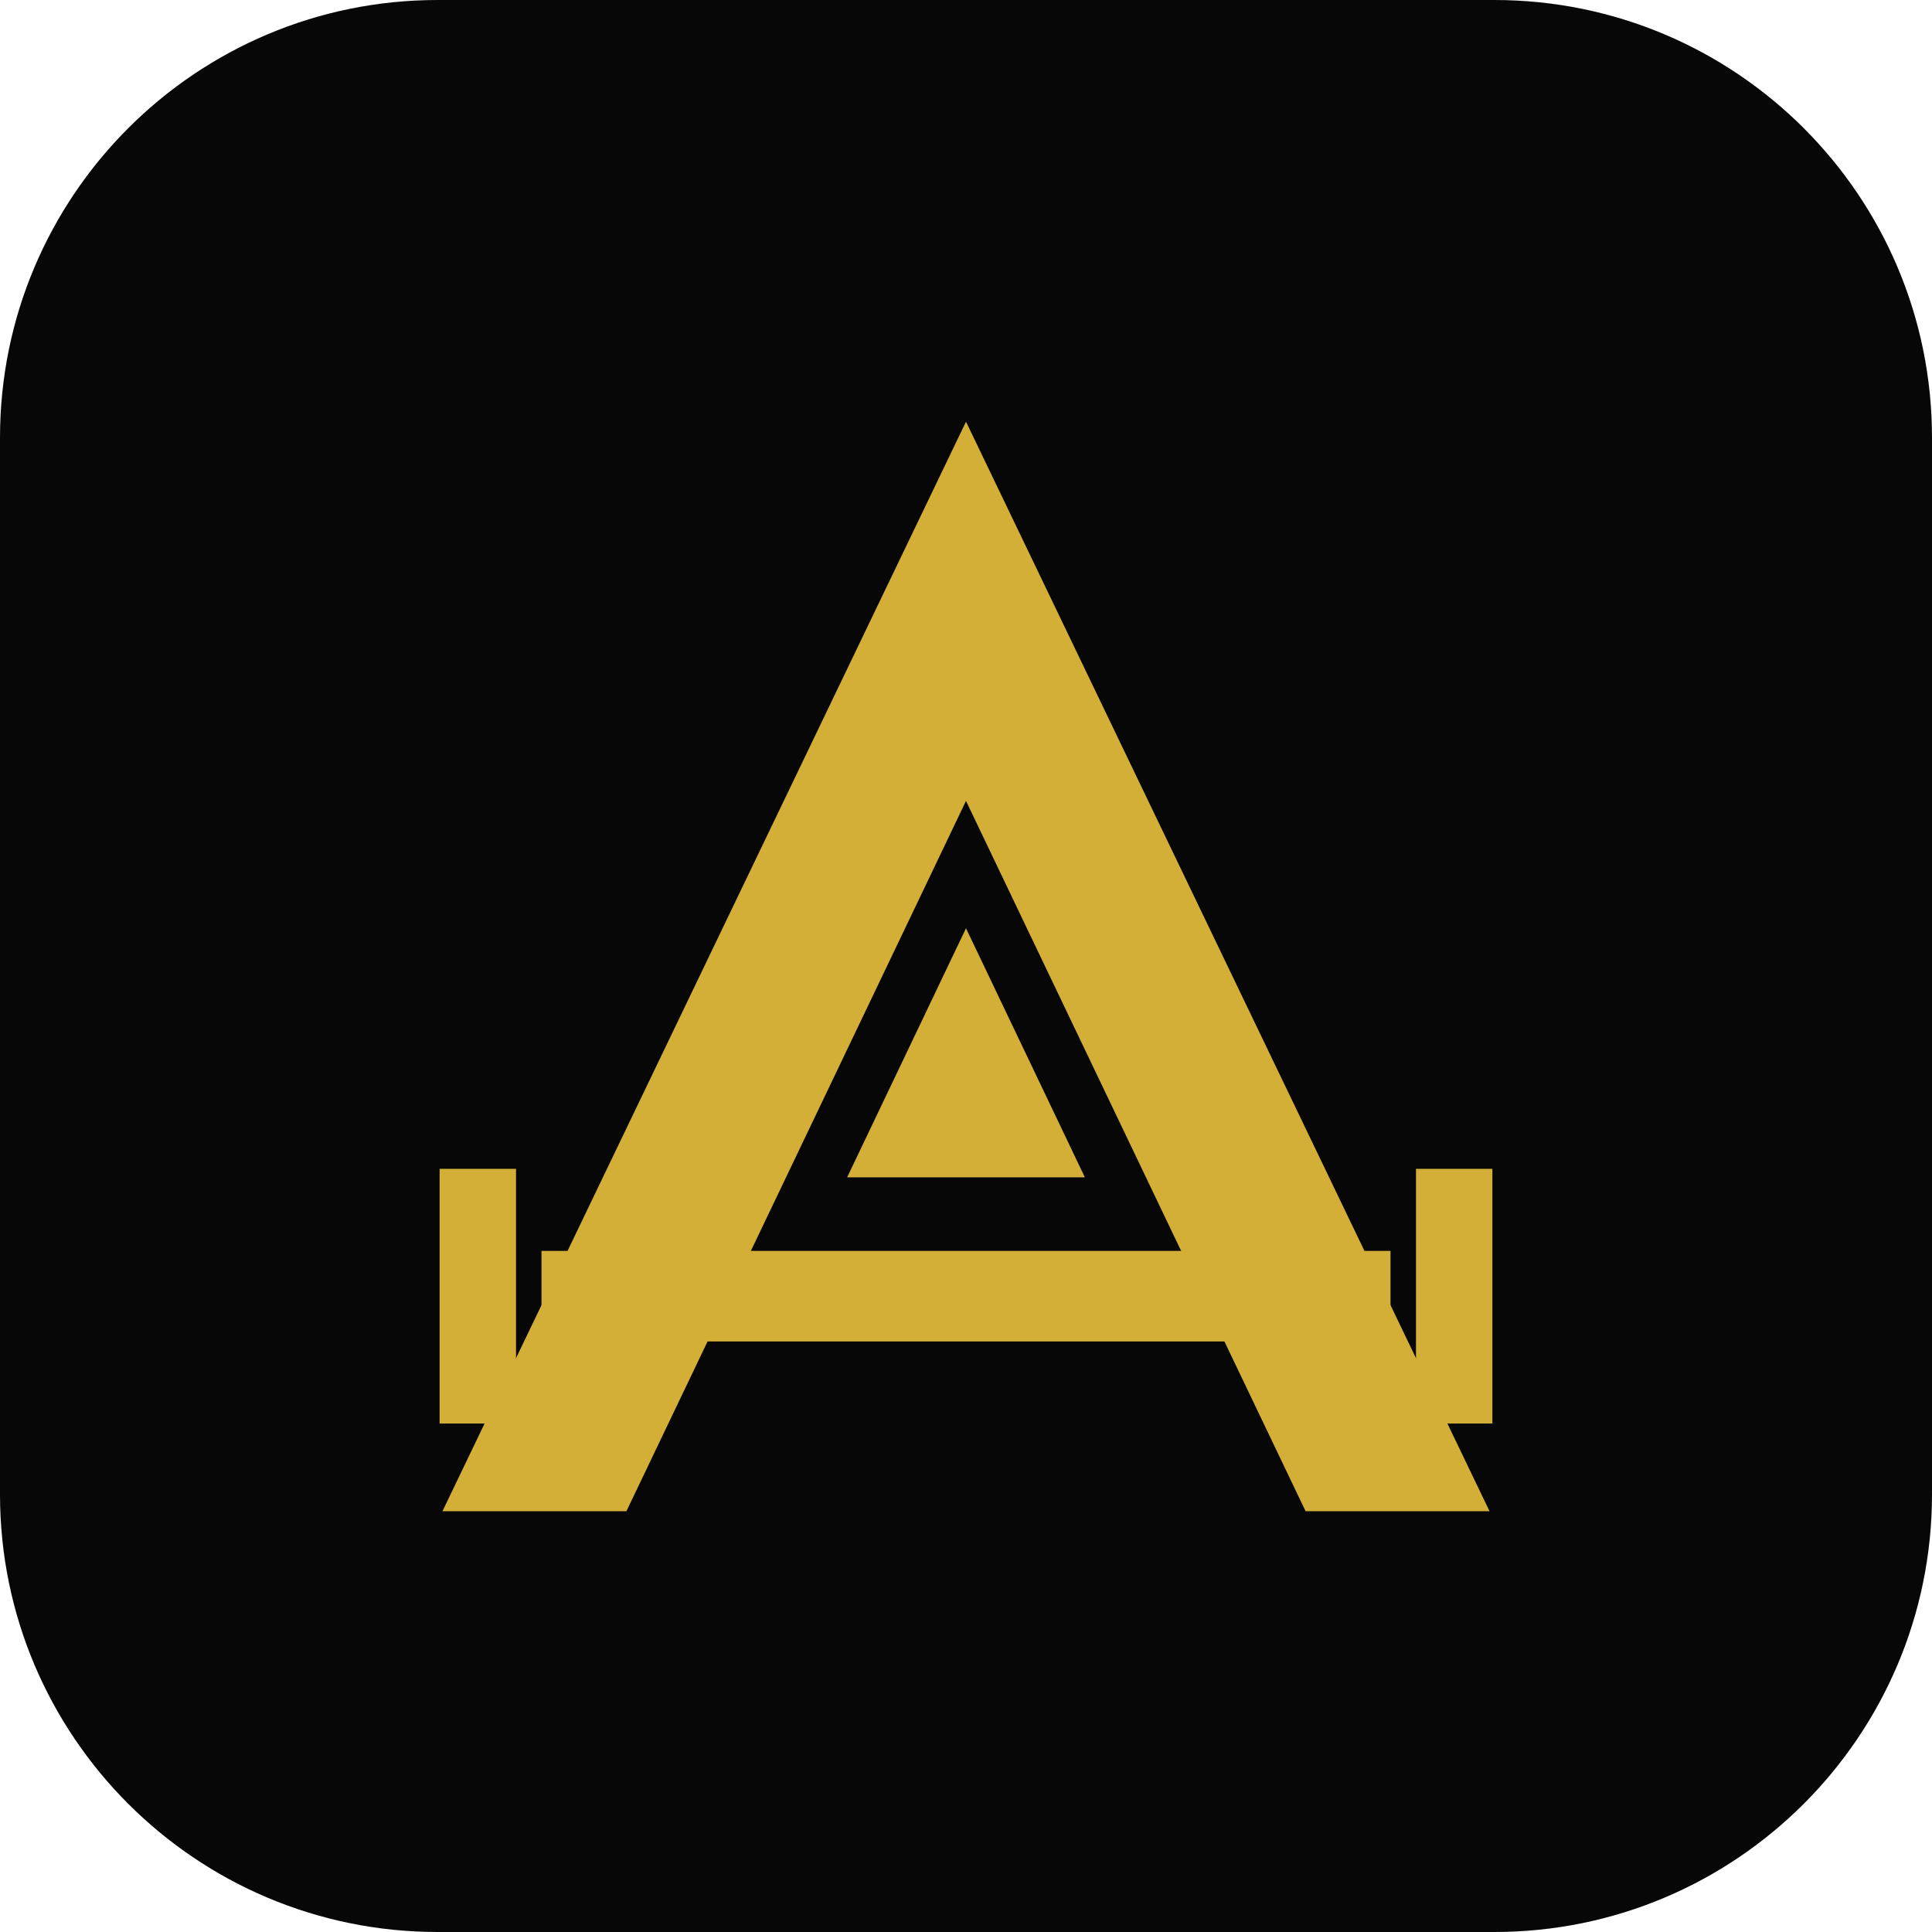
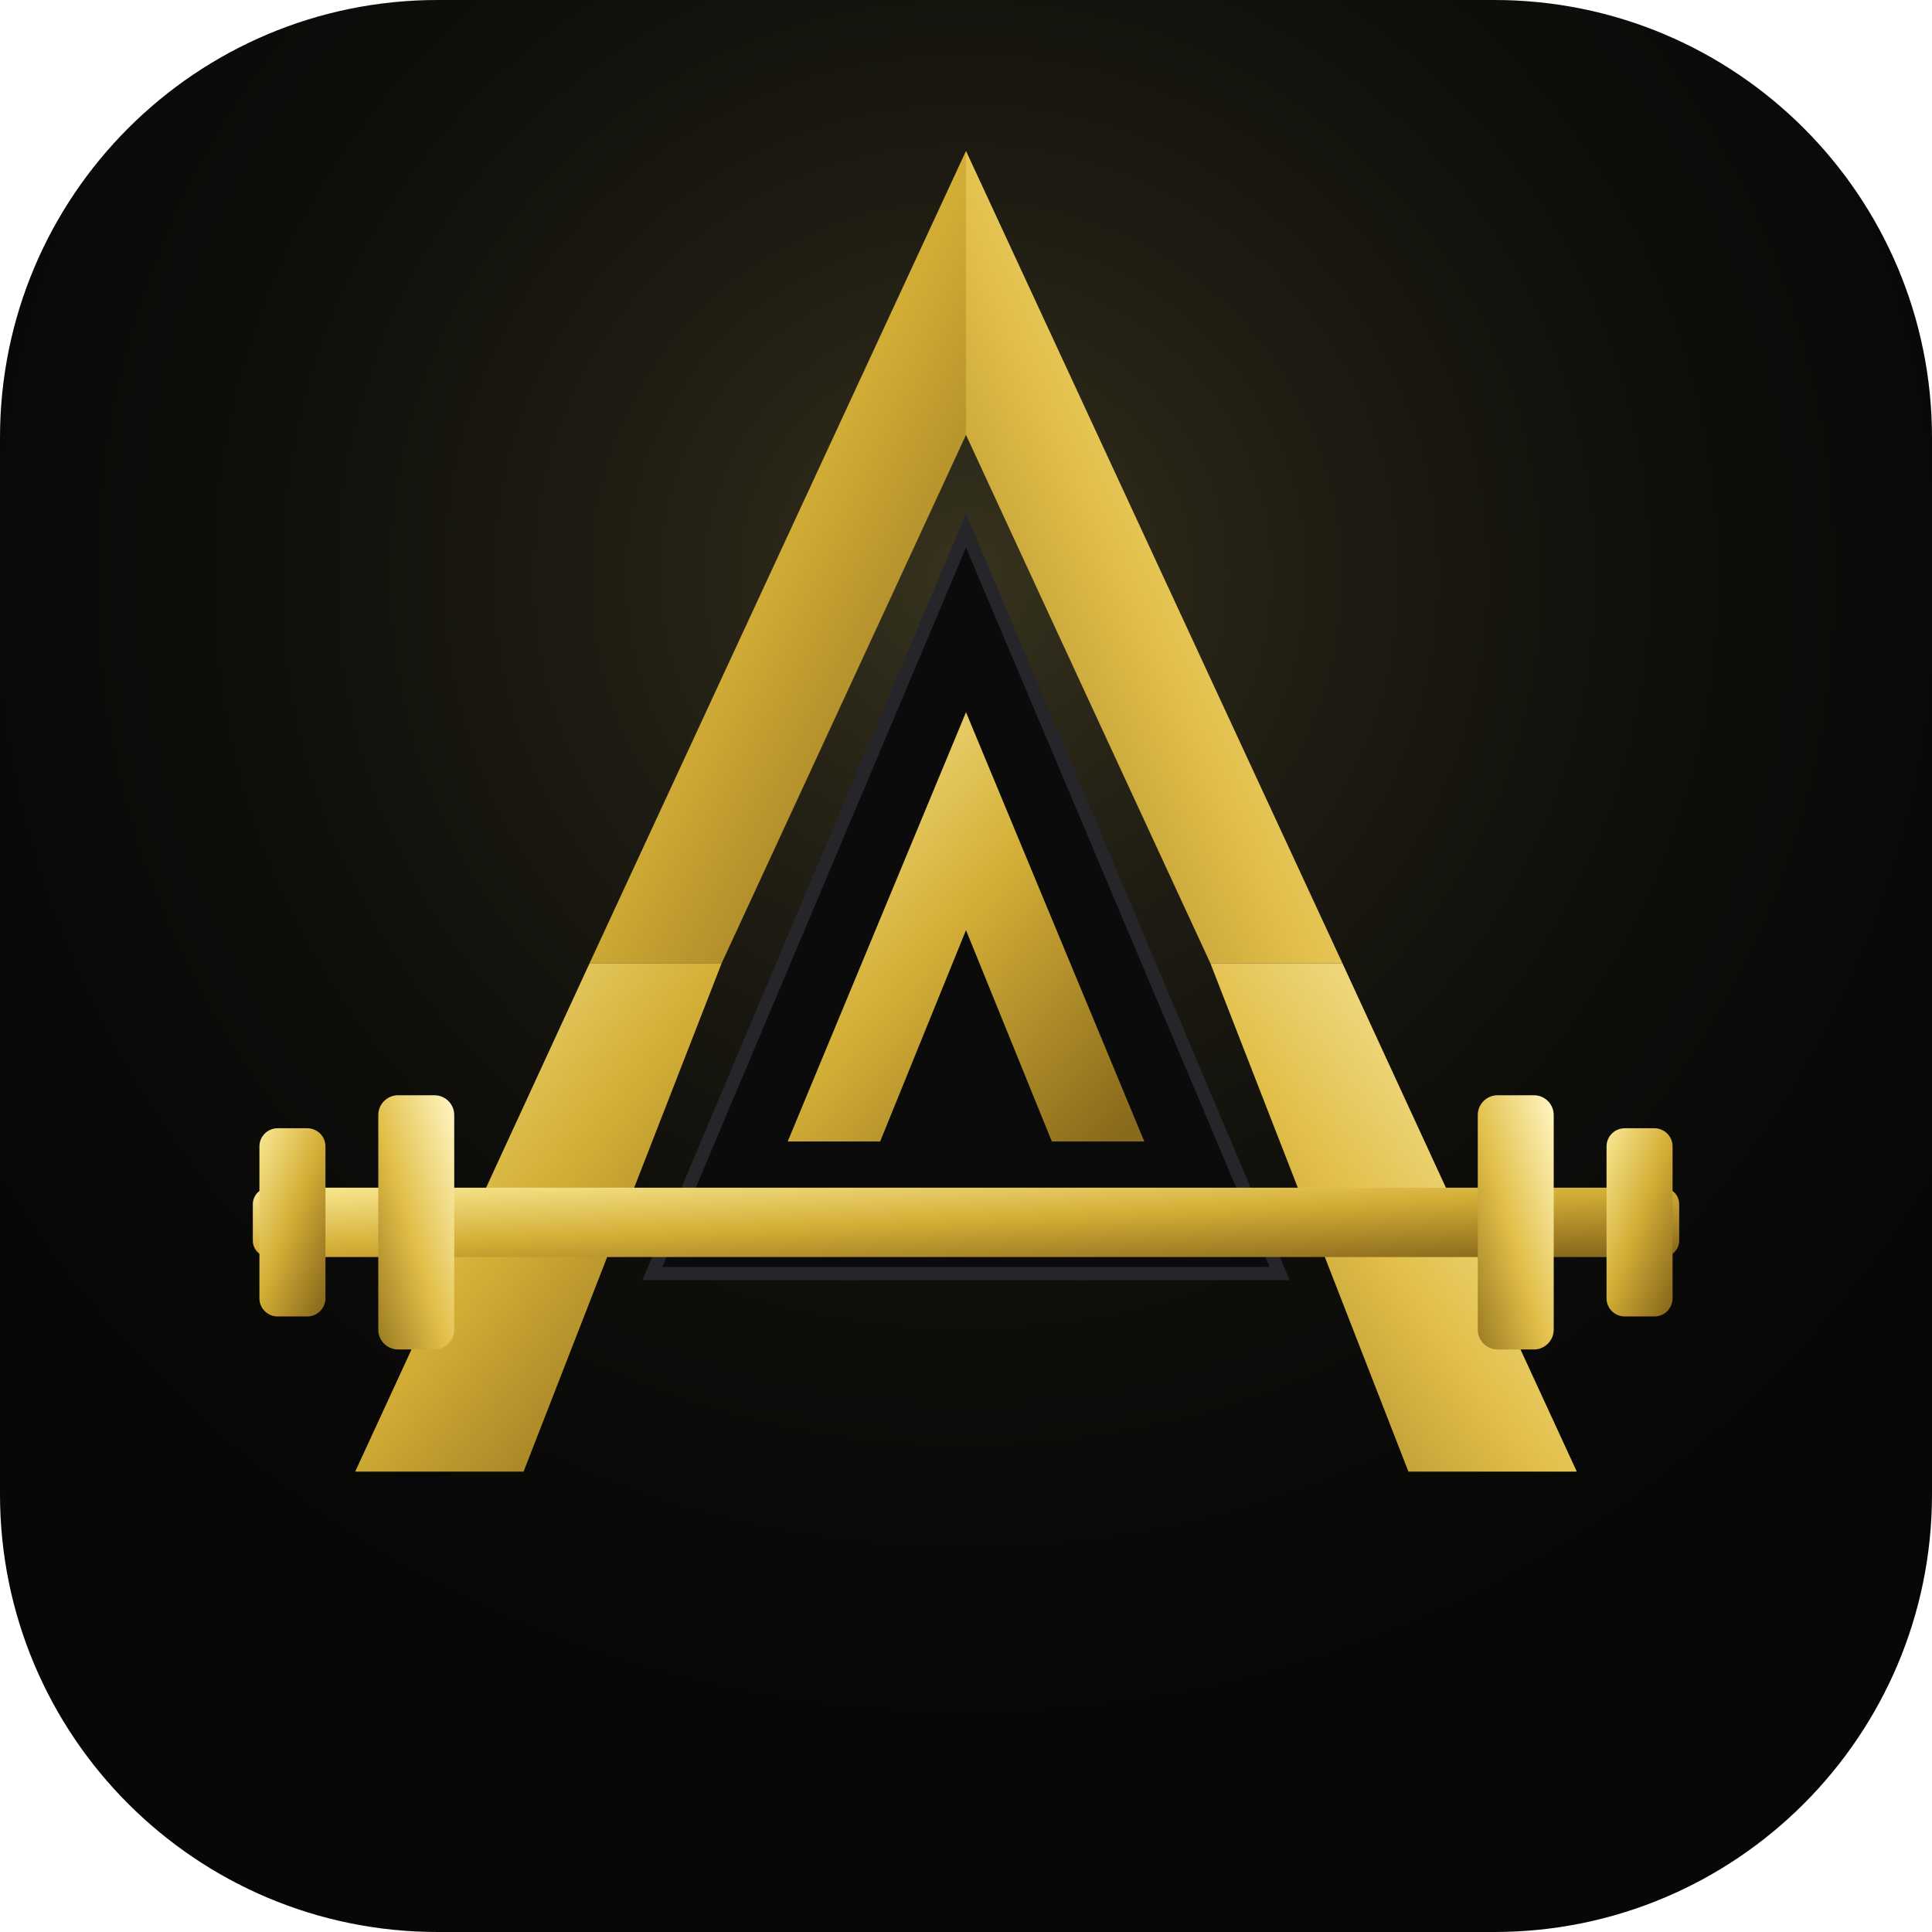
<svg xmlns="http://www.w3.org/2000/svg" viewBox="0 0 512 512" width="512" height="512" role="img" aria-label="APEX">
+   <defs>
+     <linearGradient id="agL" x1="0" y1="0" x2="0.9" y2="1">
+       <stop offset="0" stop-color="#f9e893" />
+       <stop offset="0.5" stop-color="#d4af37" />
+       <stop offset="1" stop-color="#8a6a1c" />
+     </linearGradient>
+     <linearGradient id="agR" x1="1" y1="0" x2="0" y2="1">
+       <stop offset="0" stop-color="#fff7c4" />
+       <stop offset="0.55" stop-color="#e2bf49" />
+       <stop offset="1" stop-color="#9a7a22" />
+     </linearGradient>
+     <radialGradient id="agGlow" cx="0.5" cy="0.3" r="0.65">
+       <stop offset="0" stop-color="rgba(246,225,122,0.2)" />
+       <stop offset="1" stop-color="rgba(0,0,0,0)" />
+     </radialGradient>
+   </defs>
  <rect width="512" height="512" rx="116" fill="#070707" />
-   <g transform="translate(76 78) scale(7.5)" fill="#D4AF37">
-     <path d="M24 4.5 L42.5 43 H36 L24 17.9 L12 43 H5.5 Z" />
-     <path d="M24 22.4 L28.2 31.2 H19.8 Z" />
-     <rect x="9" y="33.8" width="30" height="3.2" />
-     <rect x="5.4" y="30.9" width="2.7" height="9" />
-     <rect x="39.9" y="30.9" width="2.7" height="9" />
+   <rect width="512" height="512" rx="116" fill="url(#agGlow)" />
+   <g transform="translate(46 40) scale(8.75)">
+     <path d="M24 0 L12.6 24.6 H16.6 L24 8.6 Z" fill="url(#agL)" />
+     <path d="M24 0 L35.4 24.6 H31.4 L24 8.6 Z" fill="url(#agR)" />
+     <path d="M12.6 24.6 L5.5 40 H10.6 L16.6 24.6 Z" fill="url(#agL)" />
+     <path d="M35.4 24.6 L42.5 40 H37.4 L31.4 24.6 Z" fill="url(#agR)" />
+     <path d="M24 11.5 L33.5 34 H14.5 Z" fill="#0b0b0c" stroke="#26262a" stroke-width="0.4" />
+     <path d="M24 17 L29.4 30 H26.6 L24 23.6 L21.4 30 H18.6 Z" fill="url(#agL)" />
+     <rect x="2.4" y="31.4" width="43.2" height="2.1" rx="0.5" fill="url(#agL)" />
+     <rect x="6.2" y="28.6" width="2.3" height="7.7" rx="0.6" fill="url(#agR)" />
+     <rect x="2.6" y="29.6" width="2" height="5.7" rx="0.55" fill="url(#agL)" />
+     <rect x="39.5" y="28.6" width="2.3" height="7.7" rx="0.6" fill="url(#agR)" />
+     <rect x="43.4" y="29.6" width="2" height="5.7" rx="0.55" fill="url(#agL)" />
  </g>
</svg>
